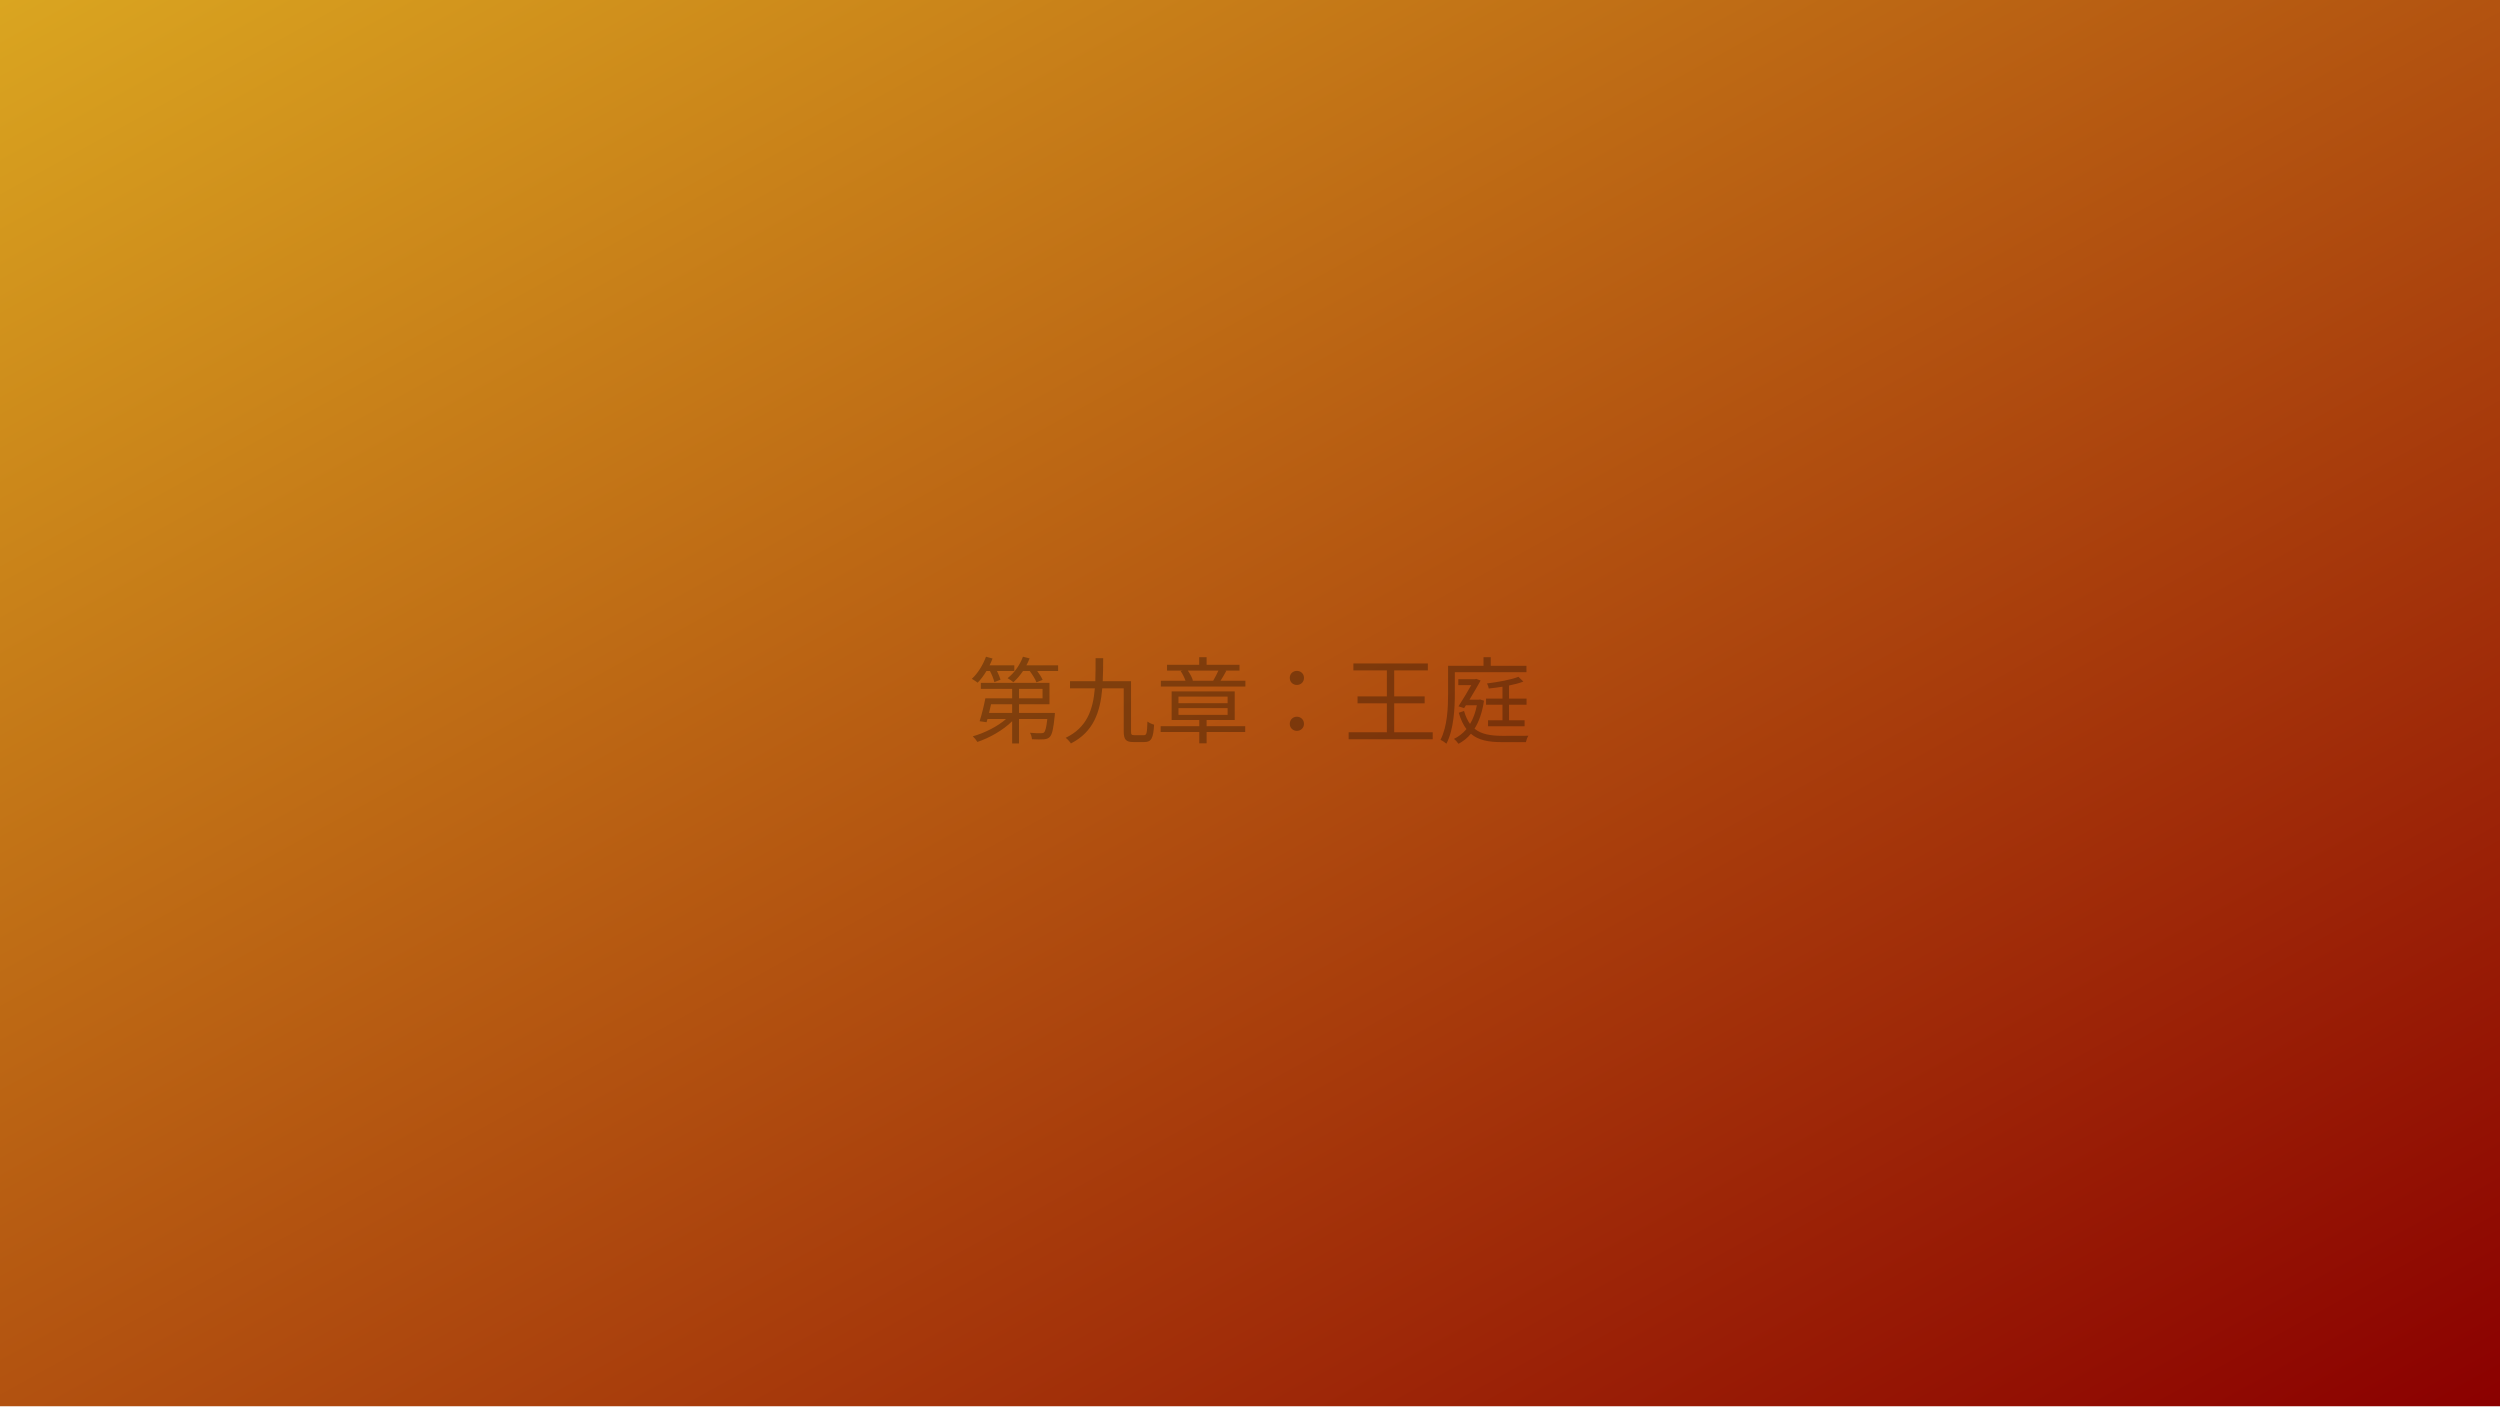
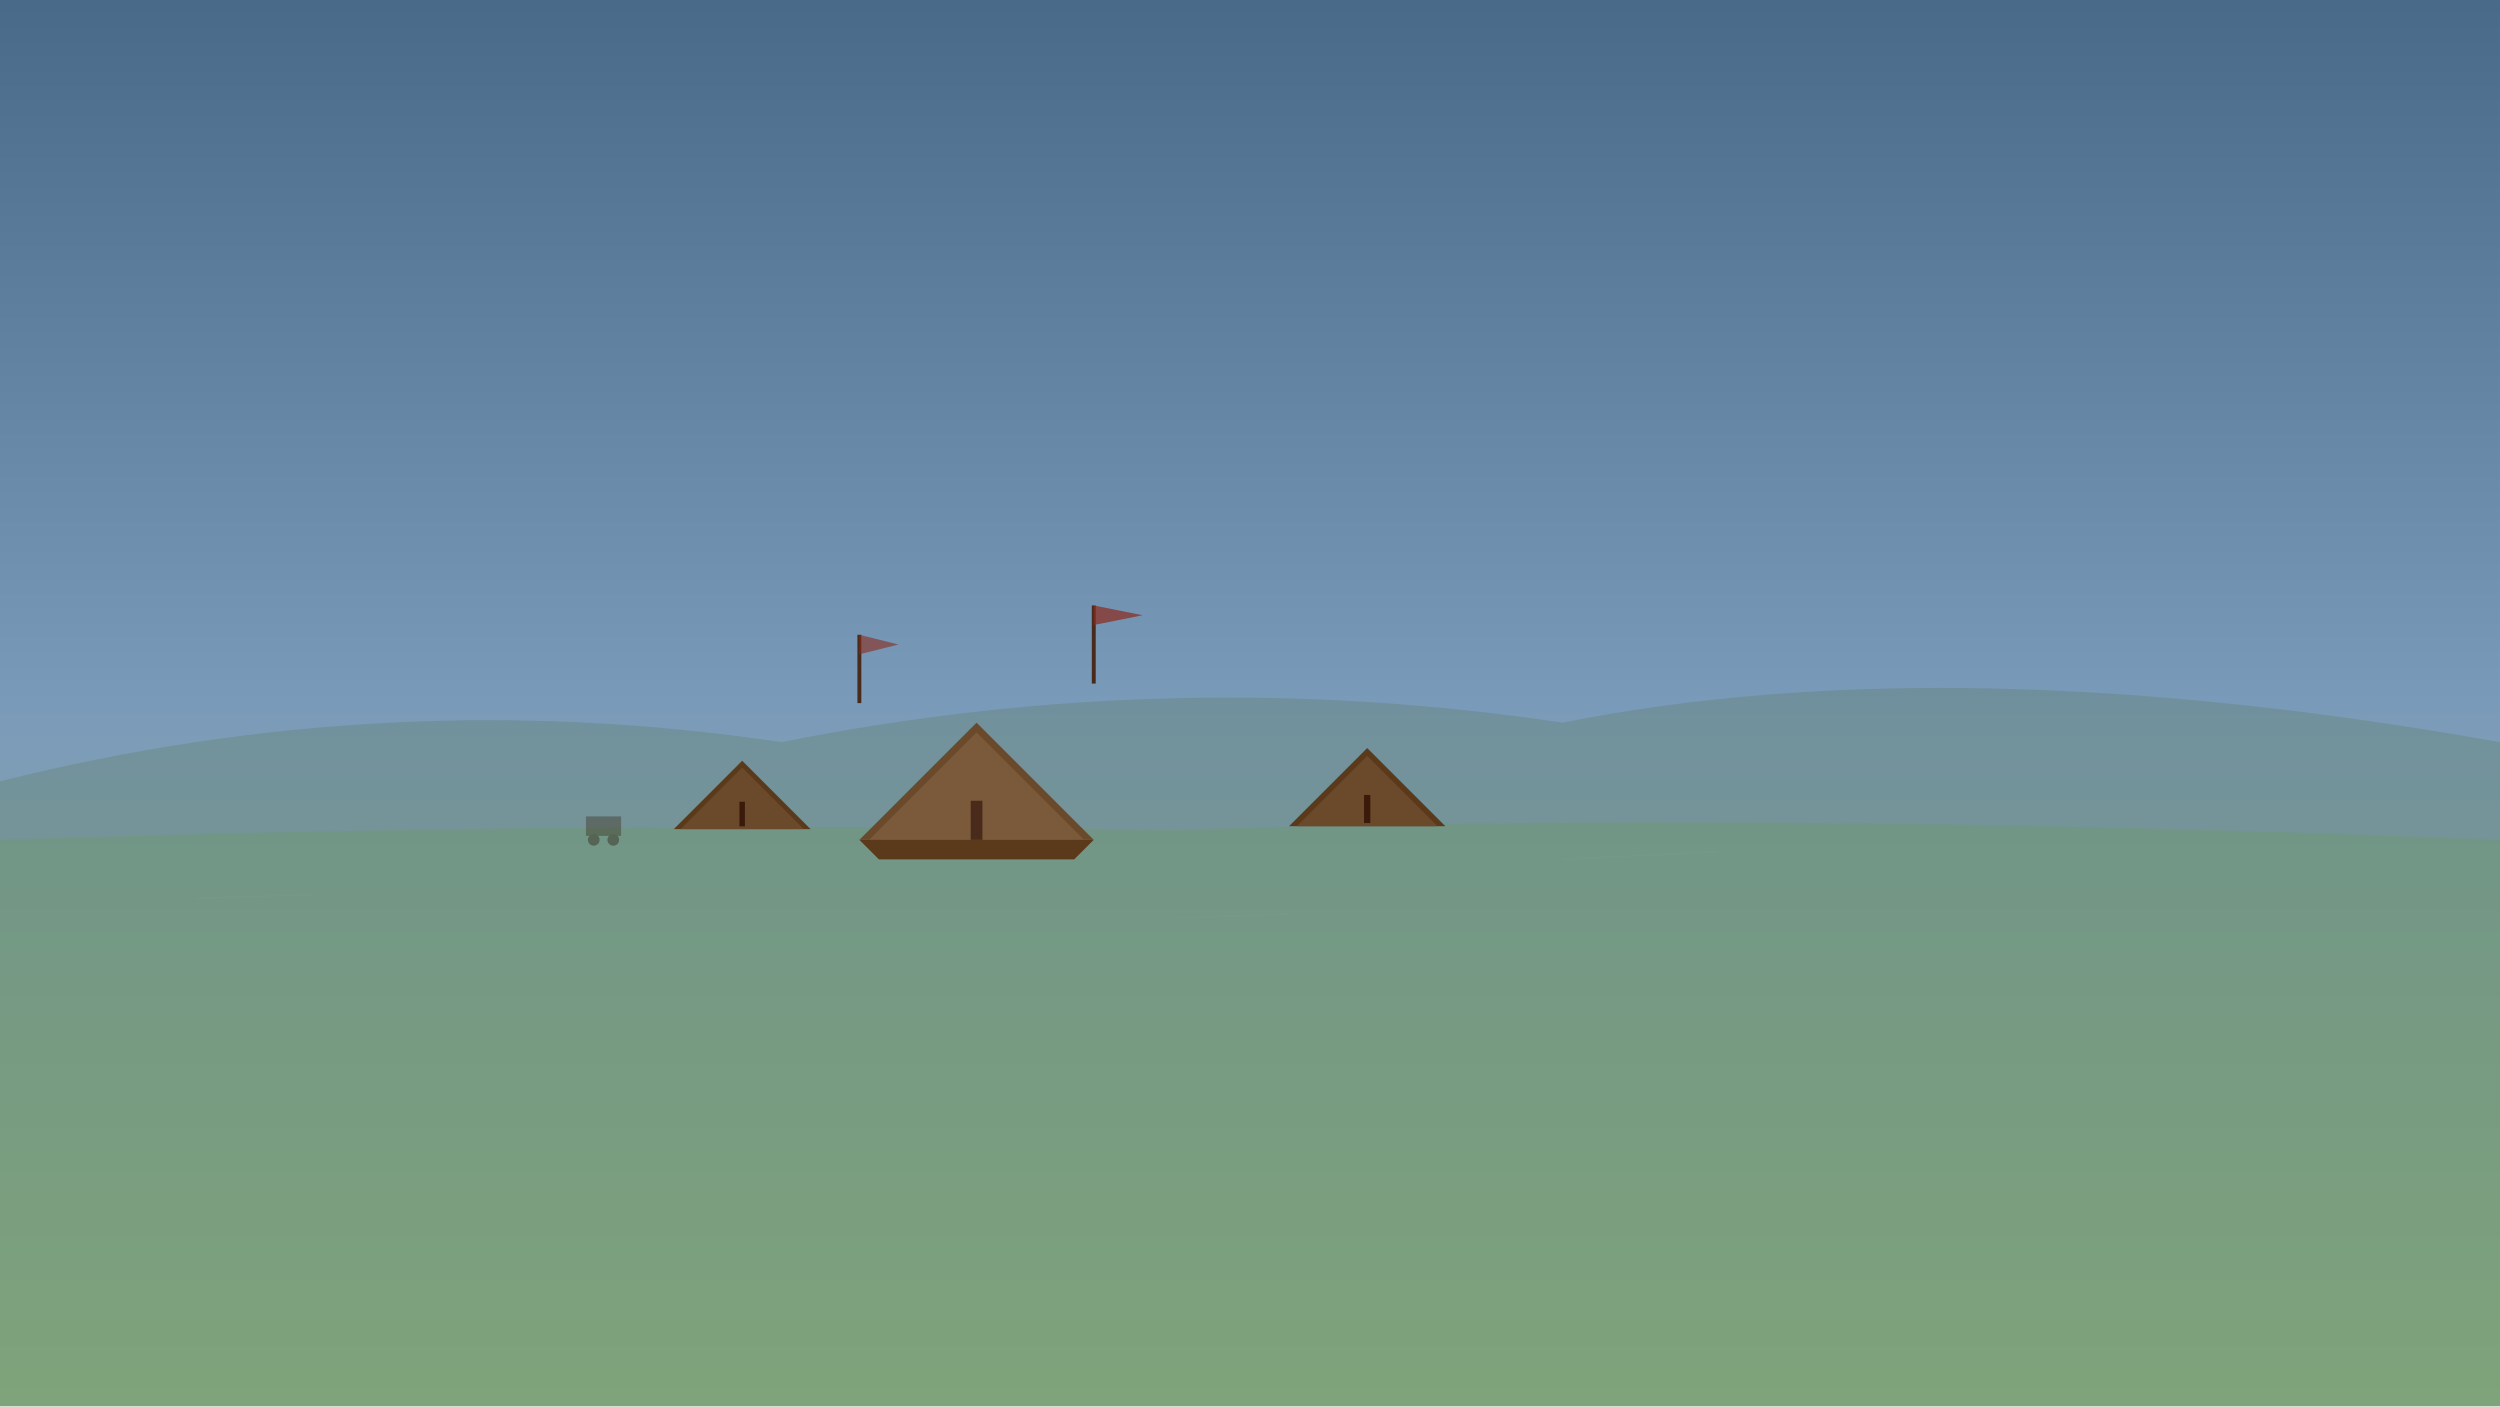
<svg xmlns="http://www.w3.org/2000/svg" width="1280" height="720">
  <defs>
-     <linearGradient id="bg" x1="0%" y1="0%" x2="100%" y2="100%">
-       <stop offset="0%" style="stop-color:#DAA520;stop-opacity:1" />
-       <stop offset="100%" style="stop-color:#8B0000;stop-opacity:1" />
+     <linearGradient id="sky" x1="0" y1="0" x2="0" y2="1">
+       <stop offset="0%" stop-color="#4A6A8A" />
+       <stop offset="50%" stop-color="#7A9ABA" />
+       <stop offset="100%" stop-color="#9ABA9A" />
    </linearGradient>
  </defs>
-   <rect width="1280" height="720" fill="url(#bg)" />
-   <text x="640" y="360" font-family="serif" font-size="48" fill="rgba(0,0,0,0.3)" text-anchor="middle" dominant-baseline="middle">第九章：王庭</text>
+   <rect width="1280" height="720" fill="url(#sky)" />
+   <path d="M0 400 Q200 350 400 380 Q600 340 800 370 Q1000 330 1280 380 L1280 720 L0 720Z" fill="#5A7A5A" opacity="0.3" />
+   <path d="M0 430 Q300 420 600 425 Q900 415 1280 430 L1280 720 L0 720Z" fill="#6A9A5A" opacity="0.3" />
+   <g transform="translate(500, 390)">
+     <path d="M-60 40 L0 -20 L60 40Z" fill="#6A4A2A" />
+     <path d="M-55 40 L0 -15 L55 40Z" fill="#7A5A3A" />
+     <rect x="-3" y="20" width="6" height="20" fill="#4A2A1A" />
+     <path d="M-60 40 L-50 50 L50 50 L60 40Z" fill="#5A3A1A" />
+   </g>
+   <g transform="translate(380, 400) scale(0.7)">
+     <path d="M-50 35 L0 -15 L50 35Z" fill="#5A3A1A" />
+     <path d="M-45 35 L0 -10 L45 35Z" fill="#6A4A2A" />
+     <rect x="-2" y="15" width="4" height="18" fill="#3A1A0A" />
+   </g>
+   <g transform="translate(700, 395) scale(0.8)">
+     <path d="M-50 35 L0 -15 L50 35Z" fill="#5A3A1A" />
+     <path d="M-45 35 L0 -10 L45 35Z" fill="#6A4A2A" />
+     <rect x="-2" y="15" width="4" height="18" fill="#3A1A0A" />
+   </g>
+   <g transform="translate(560, 350)">
+     <line x1="0" y1="0" x2="0" y2="-40" stroke="#4A2A1A" stroke-width="2" />
+     <path d="M0 -40 L25 -35 L0 -30Z" fill="#8A2A1A" opacity="0.7" />
+   </g>
+   <g transform="translate(440, 360)">
+     <line x1="0" y1="0" x2="0" y2="-35" stroke="#4A2A1A" stroke-width="2" />
+     <path d="M0 -35 L20 -30 L0 -25Z" fill="#8A2A1A" opacity="0.6" />
+   </g>
+   <g transform="translate(300, 430)" opacity="0.4">
+     <rect x="0" y="-12" width="18" height="10" fill="#3A2A1A" />
+     <circle cx="4" cy="0" r="3" fill="#2A1A0A" />
+     <circle cx="14" cy="0" r="3" fill="#2A1A0A" />
+   </g>
+   <g stroke="#8A9A8A" stroke-width="0.5" opacity="0.2">
+     <line x1="100" y1="460" x2="160" y2="458" />
+     <line x1="800" y1="440" x2="880" y2="436" />
+     <line x1="600" y1="470" x2="660" y2="468" />
+   </g>
</svg>
